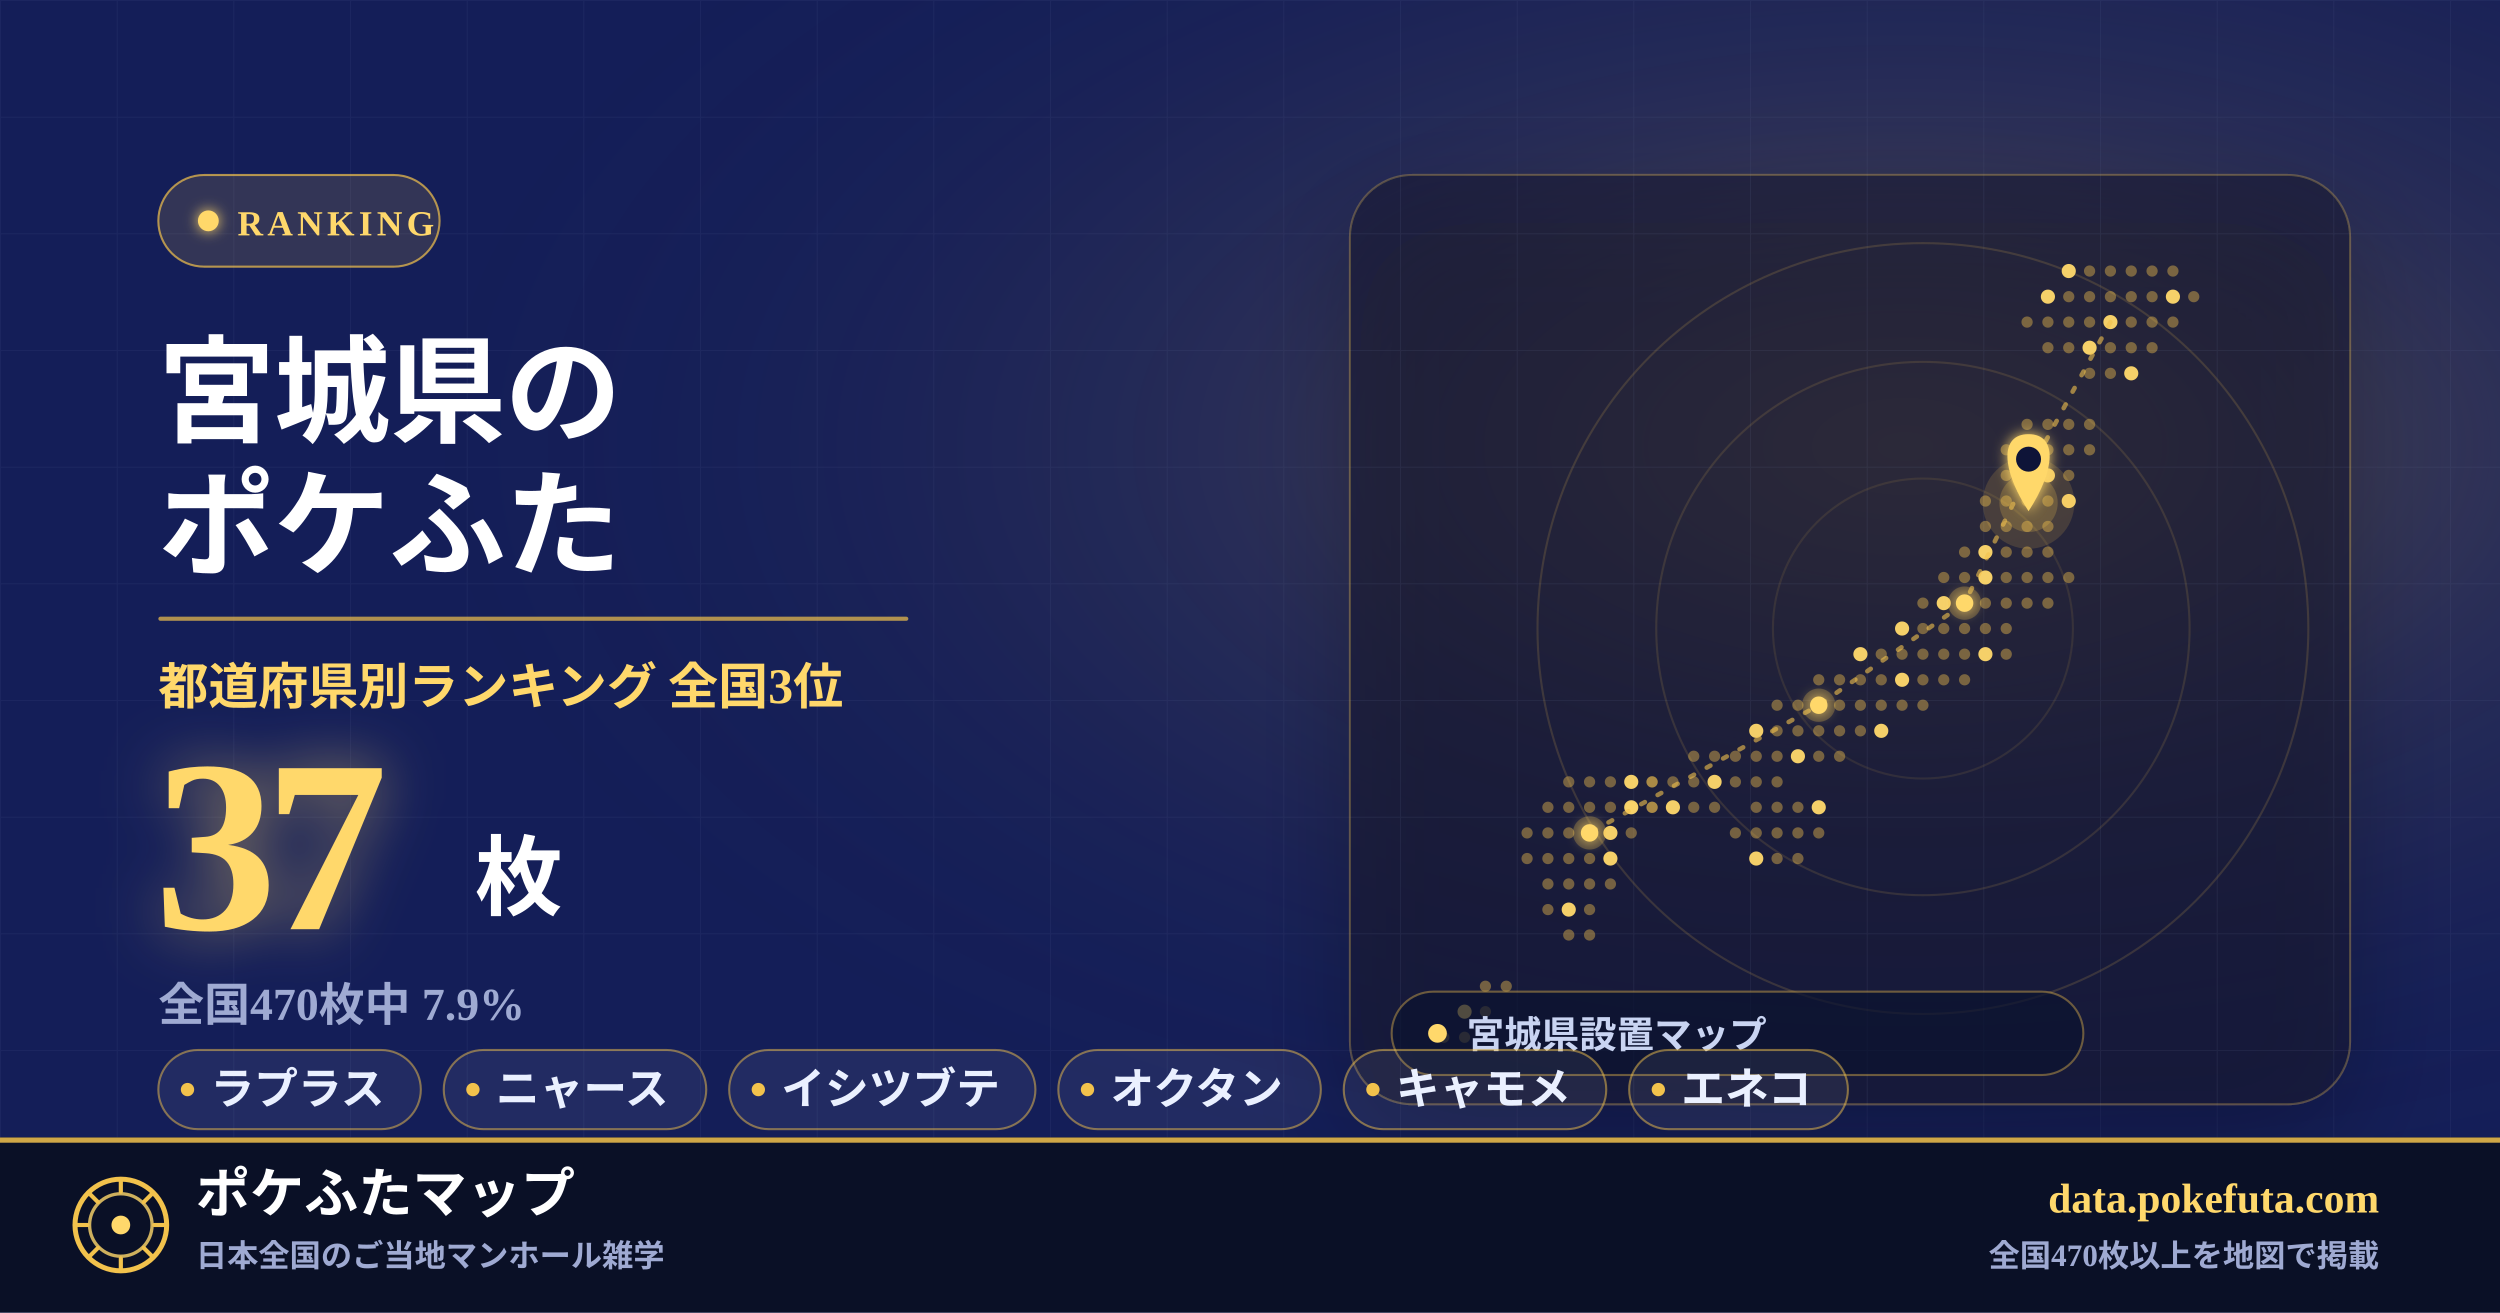
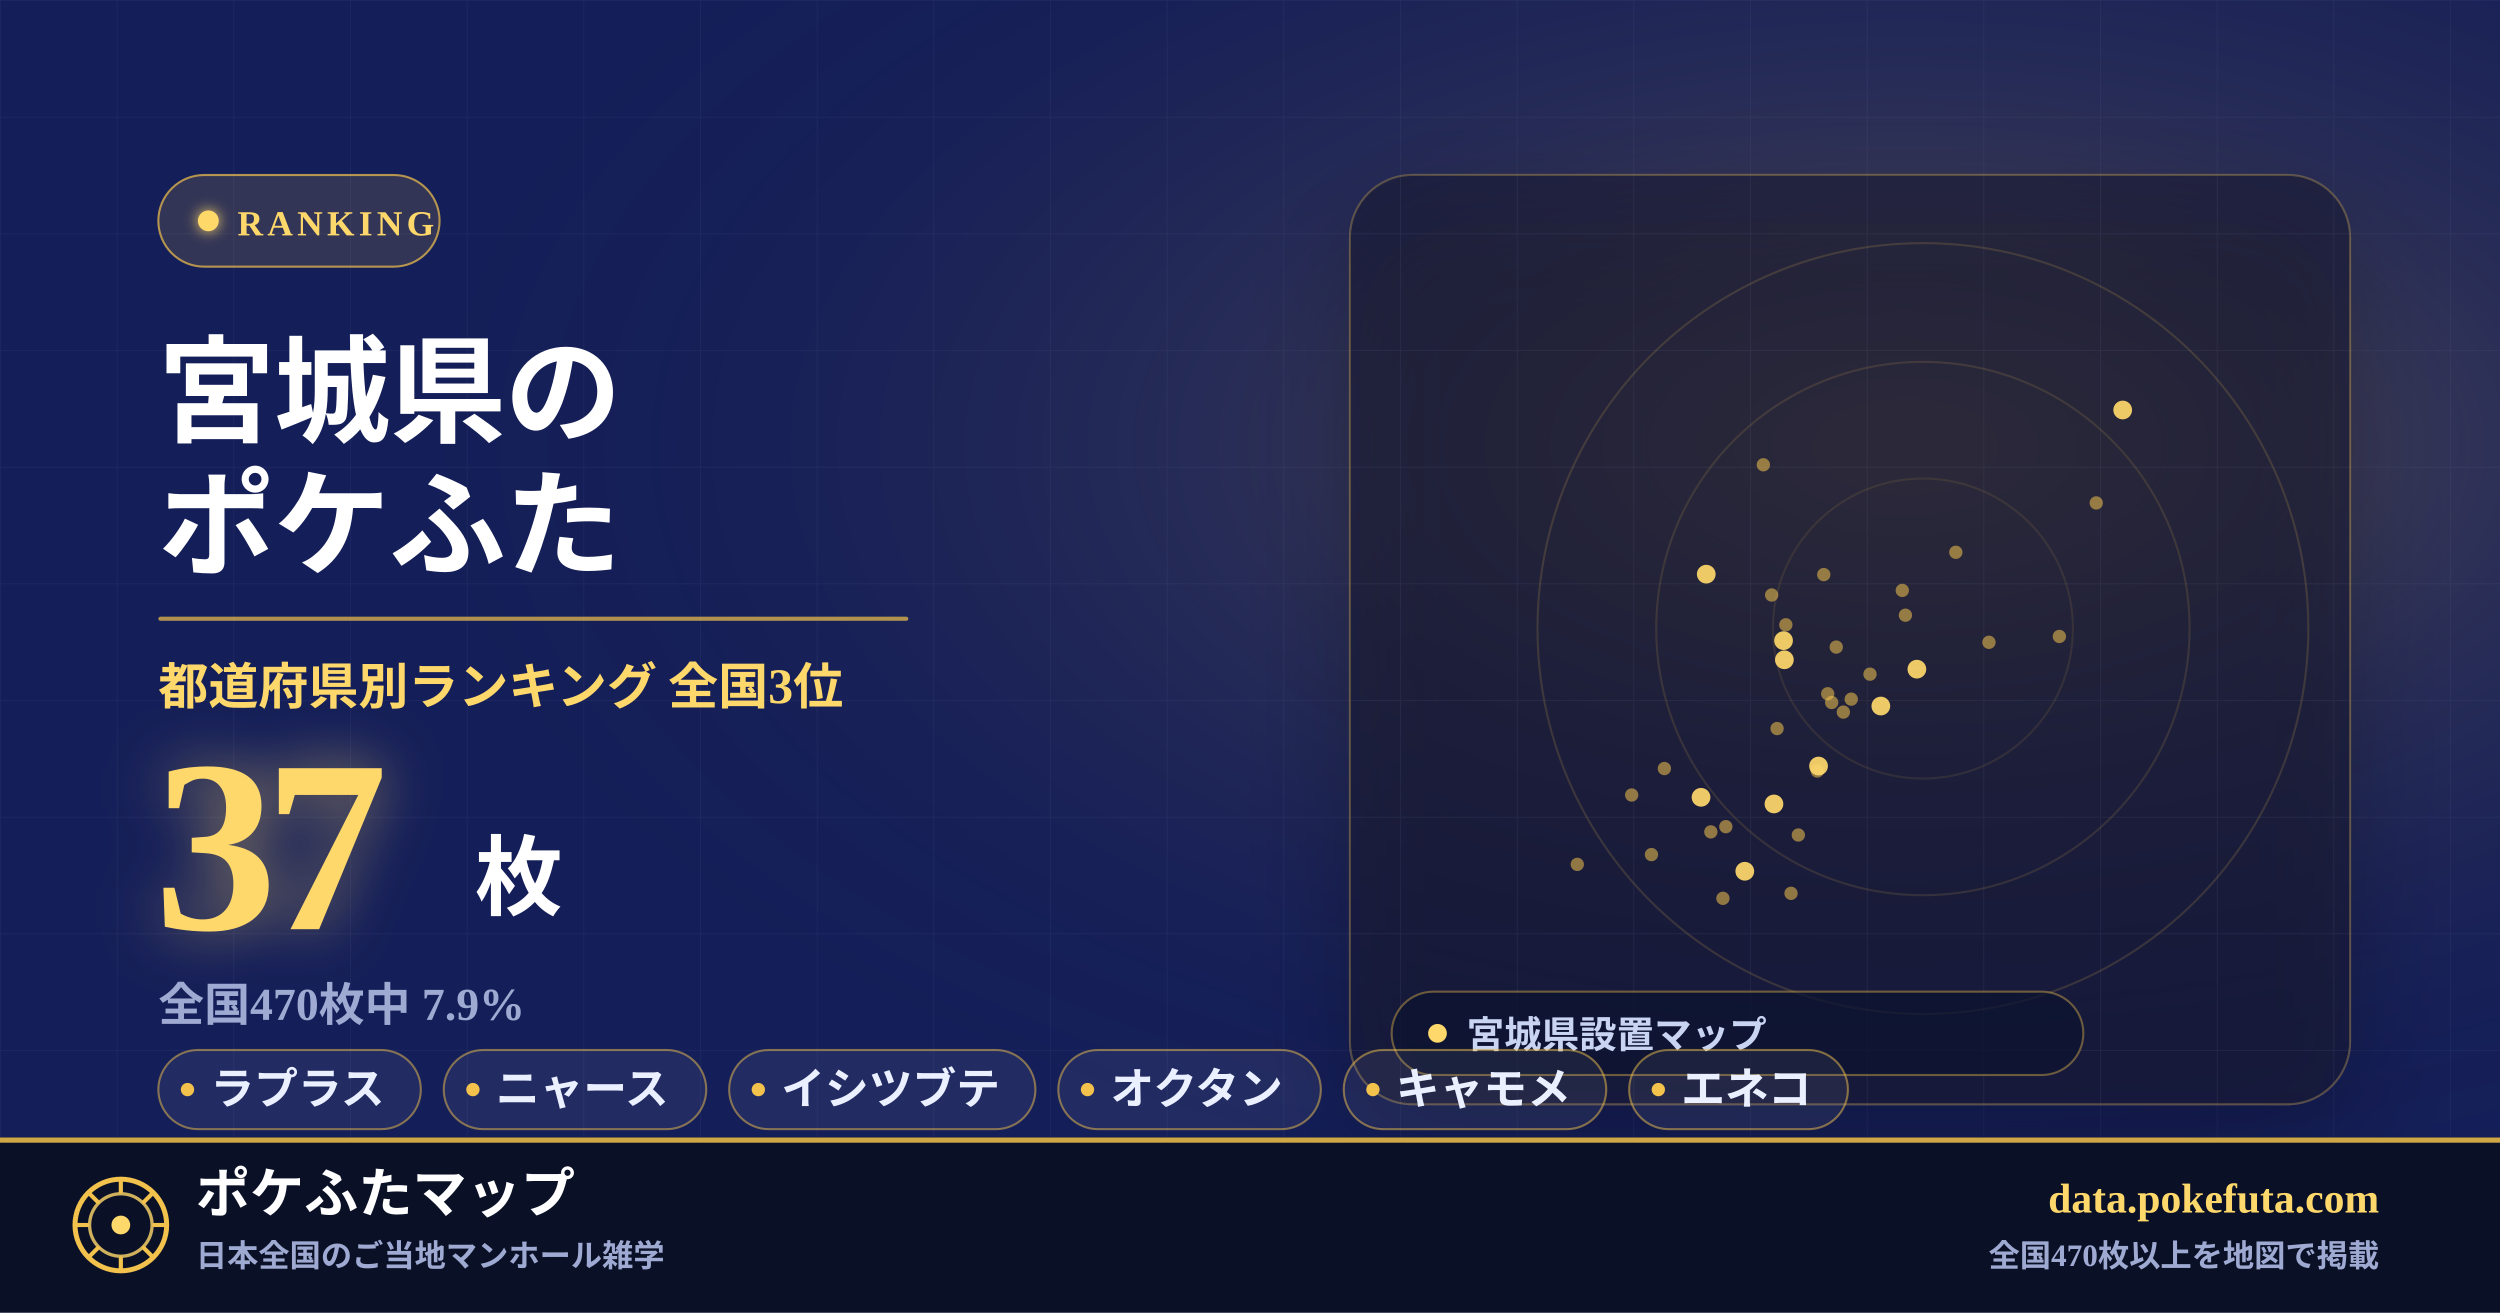
<svg xmlns="http://www.w3.org/2000/svg" width="1200" height="630" viewBox="0 0 1200 630">
  <defs>
    <linearGradient id="bg" x1="0" y1="0" x2="1200" y2="630">
      <stop stop-color="#141E58" />
      <stop offset="1" stop-color="#0D1538" />
    </linearGradient>
    <radialGradient id="glow" cx="76%" cy="34%" r="60%">
      <stop stop-color="#F2C24C" stop-opacity="0.30" />
      <stop offset="42%" stop-color="#F2C24C" stop-opacity="0.10" />
      <stop offset="100%" stop-color="#0D1538" stop-opacity="0" />
    </radialGradient>
    <pattern id="grid" width="56" height="56" patternUnits="userSpaceOnUse">
      <path d="M56 0H0V56" fill="none" stroke="#9FB0E0" stroke-opacity="0.06" />
    </pattern>
    <filter id="pinGlow" x="-120%" y="-120%" width="340%" height="340%">
      <feGaussianBlur stdDeviation="3.2" result="b" />
      <feMerge>
        <feMergeNode in="b" />
        <feMergeNode in="SourceGraphic" />
      </feMerge>
    </filter>
    <filter id="numGlow" x="-40%" y="-60%" width="180%" height="220%">
      <feGaussianBlur stdDeviation="14" />
    </filter>
    <filter id="soft" x="-30%" y="-30%" width="160%" height="160%">
      <feDropShadow dx="0" dy="18" stdDeviation="26" flood-color="#000000" flood-opacity="0.45" />
    </filter>
    <clipPath id="panelClip">
      <rect x="648" y="84" width="480" height="446" rx="30" />
    </clipPath>
  </defs>
  <g id="background">
    <rect width="1200" height="630" fill="url(#bg)" />
    <rect width="1200" height="630" fill="url(#glow)" />
    <rect width="1200" height="630" fill="url(#grid)" />
  </g>
  <g id="map">
    <g filter="url(#soft)">
      <rect x="648" y="84" width="480" height="446" rx="30" fill="#0B1330" fill-opacity="0.55" stroke="#F2C24C" stroke-opacity="0.28" />
    </g>
    <g clip-path="url(#panelClip)">
      <rect x="648" y="84" width="480" height="446" fill="url(#grid)" />
      <circle cx="923" cy="301.7" r="185" fill="none" stroke="#F2C24C" stroke-width="1" opacity="0.16" />
      <circle cx="923" cy="301.7" r="128" fill="none" stroke="#F2C24C" stroke-width="1" opacity="0.13" />
      <circle cx="923" cy="301.7" r="72" fill="none" stroke="#F2C24C" stroke-width="1" opacity="0.1" />
      <g id="map-dots">
-         <circle cx="993" cy="130.1" r="3.4" fill="#FFD86B" opacity="0.95" />
-         <circle cx="1003" cy="130.1" r="2.7" fill="#F2C24C" opacity="0.42" />
-         <circle cx="1013" cy="130.1" r="2.7" fill="#F2C24C" opacity="0.42" />
-         <circle cx="1023" cy="130.1" r="2.7" fill="#F2C24C" opacity="0.42" />
-         <circle cx="1033" cy="130.1" r="2.7" fill="#F2C24C" opacity="0.42" />
-         <circle cx="1043" cy="130.1" r="2.7" fill="#F2C24C" opacity="0.42" />
-         <circle cx="983" cy="142.4" r="3.4" fill="#FFD86B" opacity="0.95" />
-         <circle cx="993" cy="142.4" r="2.7" fill="#F2C24C" opacity="0.42" />
-         <circle cx="1003" cy="142.4" r="2.7" fill="#F2C24C" opacity="0.42" />
-         <circle cx="1013" cy="142.4" r="2.7" fill="#F2C24C" opacity="0.42" />
-         <circle cx="1023" cy="142.4" r="2.7" fill="#F2C24C" opacity="0.42" />
-         <circle cx="1033" cy="142.4" r="2.7" fill="#F2C24C" opacity="0.42" />
-         <circle cx="1043" cy="142.4" r="3.4" fill="#FFD86B" opacity="0.95" />
-         <circle cx="1053" cy="142.4" r="2.7" fill="#F2C24C" opacity="0.42" />
-         <circle cx="973" cy="154.6" r="2.7" fill="#F2C24C" opacity="0.42" />
-         <circle cx="983" cy="154.6" r="2.7" fill="#F2C24C" opacity="0.42" />
-         <circle cx="993" cy="154.6" r="2.7" fill="#F2C24C" opacity="0.42" />
-         <circle cx="1003" cy="154.6" r="2.7" fill="#F2C24C" opacity="0.42" />
-         <circle cx="1013" cy="154.6" r="3.4" fill="#FFD86B" opacity="0.95" />
-         <circle cx="1023" cy="154.6" r="2.7" fill="#F2C24C" opacity="0.42" />
-         <circle cx="1033" cy="154.6" r="2.7" fill="#F2C24C" opacity="0.42" />
-         <circle cx="1043" cy="154.6" r="2.7" fill="#F2C24C" opacity="0.42" />
-         <circle cx="983" cy="166.9" r="2.7" fill="#F2C24C" opacity="0.42" />
-         <circle cx="993" cy="166.9" r="2.7" fill="#F2C24C" opacity="0.42" />
-         <circle cx="1003" cy="166.9" r="3.4" fill="#FFD86B" opacity="0.95" />
-         <circle cx="1013" cy="166.9" r="2.7" fill="#F2C24C" opacity="0.42" />
-         <circle cx="1023" cy="166.9" r="2.7" fill="#F2C24C" opacity="0.42" />
-         <circle cx="1033" cy="166.9" r="2.7" fill="#F2C24C" opacity="0.42" />
-         <circle cx="1003" cy="179.2" r="2.7" fill="#F2C24C" opacity="0.42" />
-         <circle cx="1013" cy="179.2" r="2.7" fill="#F2C24C" opacity="0.42" />
-         <circle cx="1023" cy="179.2" r="3.4" fill="#FFD86B" opacity="0.95" />
-         <circle cx="973" cy="203.7" r="2.7" fill="#F2C24C" opacity="0.42" />
-         <circle cx="983" cy="203.7" r="2.7" fill="#F2C24C" opacity="0.42" />
-         <circle cx="993" cy="203.7" r="2.7" fill="#F2C24C" opacity="0.42" />
-         <circle cx="1003" cy="203.7" r="2.7" fill="#F2C24C" opacity="0.42" />
-         <circle cx="963" cy="215.9" r="2.7" fill="#F2C24C" opacity="0.42" />
-         <circle cx="973" cy="215.9" r="3.4" fill="#FFD86B" opacity="0.95" />
-         <circle cx="983" cy="215.9" r="2.7" fill="#F2C24C" opacity="0.42" />
-         <circle cx="993" cy="215.9" r="2.7" fill="#F2C24C" opacity="0.42" />
-         <circle cx="1003" cy="215.9" r="2.7" fill="#F2C24C" opacity="0.42" />
-         <circle cx="963" cy="228.2" r="2.7" fill="#F2C24C" opacity="0.42" />
-         <circle cx="973" cy="228.2" r="2.7" fill="#F2C24C" opacity="0.42" />
-         <circle cx="983" cy="228.2" r="3.4" fill="#FFD86B" opacity="0.95" />
-         <circle cx="993" cy="228.2" r="2.7" fill="#F2C24C" opacity="0.42" />
-         <circle cx="953" cy="240.5" r="2.7" fill="#F2C24C" opacity="0.42" />
-         <circle cx="963" cy="240.5" r="2.7" fill="#F2C24C" opacity="0.42" />
-         <circle cx="973" cy="240.5" r="2.7" fill="#F2C24C" opacity="0.42" />
-         <circle cx="983" cy="240.5" r="2.7" fill="#F2C24C" opacity="0.42" />
-         <circle cx="993" cy="240.5" r="3.4" fill="#FFD86B" opacity="0.95" />
-         <circle cx="953" cy="252.7" r="2.7" fill="#F2C24C" opacity="0.42" />
-         <circle cx="963" cy="252.7" r="2.7" fill="#F2C24C" opacity="0.42" />
-         <circle cx="973" cy="252.7" r="2.7" fill="#F2C24C" opacity="0.42" />
-         <circle cx="983" cy="252.7" r="2.7" fill="#F2C24C" opacity="0.42" />
-         <circle cx="943" cy="265" r="2.7" fill="#F2C24C" opacity="0.42" />
-         <circle cx="953" cy="265" r="3.4" fill="#FFD86B" opacity="0.95" />
-         <circle cx="963" cy="265" r="2.7" fill="#F2C24C" opacity="0.42" />
-         <circle cx="973" cy="265" r="2.7" fill="#F2C24C" opacity="0.42" />
-         <circle cx="983" cy="265" r="2.7" fill="#F2C24C" opacity="0.42" />
-         <circle cx="933" cy="277.2" r="2.7" fill="#F2C24C" opacity="0.42" />
-         <circle cx="943" cy="277.2" r="2.7" fill="#F2C24C" opacity="0.42" />
-         <circle cx="953" cy="277.2" r="3.4" fill="#FFD86B" opacity="0.95" />
-         <circle cx="963" cy="277.2" r="2.7" fill="#F2C24C" opacity="0.42" />
-         <circle cx="973" cy="277.2" r="2.7" fill="#F2C24C" opacity="0.42" />
-         <circle cx="983" cy="277.2" r="2.7" fill="#F2C24C" opacity="0.42" />
-         <circle cx="993" cy="277.2" r="2.7" fill="#F2C24C" opacity="0.42" />
-         <circle cx="923" cy="289.5" r="2.7" fill="#F2C24C" opacity="0.42" />
-         <circle cx="933" cy="289.5" r="3.4" fill="#FFD86B" opacity="0.95" />
-         <circle cx="943" cy="289.5" r="2.7" fill="#F2C24C" opacity="0.42" />
-         <circle cx="953" cy="289.5" r="2.7" fill="#F2C24C" opacity="0.42" />
-         <circle cx="963" cy="289.5" r="2.7" fill="#F2C24C" opacity="0.42" />
-         <circle cx="973" cy="289.5" r="2.7" fill="#F2C24C" opacity="0.42" />
-         <circle cx="983" cy="289.5" r="2.7" fill="#F2C24C" opacity="0.42" />
-         <circle cx="913" cy="301.7" r="3.4" fill="#FFD86B" opacity="0.95" />
-         <circle cx="923" cy="301.7" r="2.7" fill="#F2C24C" opacity="0.42" />
-         <circle cx="933" cy="301.7" r="2.7" fill="#F2C24C" opacity="0.42" />
-         <circle cx="943" cy="301.7" r="2.7" fill="#F2C24C" opacity="0.42" />
-         <circle cx="953" cy="301.7" r="2.7" fill="#F2C24C" opacity="0.42" />
-         <circle cx="963" cy="301.7" r="2.7" fill="#F2C24C" opacity="0.42" />
-         <circle cx="893" cy="314" r="3.4" fill="#FFD86B" opacity="0.95" />
-         <circle cx="903" cy="314" r="2.7" fill="#F2C24C" opacity="0.42" />
-         <circle cx="913" cy="314" r="2.7" fill="#F2C24C" opacity="0.42" />
-         <circle cx="923" cy="314" r="2.7" fill="#F2C24C" opacity="0.42" />
-         <circle cx="933" cy="314" r="2.7" fill="#F2C24C" opacity="0.42" />
-         <circle cx="943" cy="314" r="2.7" fill="#F2C24C" opacity="0.42" />
-         <circle cx="953" cy="314" r="3.4" fill="#FFD86B" opacity="0.95" />
-         <circle cx="963" cy="314" r="2.7" fill="#F2C24C" opacity="0.42" />
-         <circle cx="873" cy="326.3" r="2.7" fill="#F2C24C" opacity="0.42" />
-         <circle cx="883" cy="326.3" r="2.7" fill="#F2C24C" opacity="0.42" />
-         <circle cx="893" cy="326.3" r="2.7" fill="#F2C24C" opacity="0.42" />
-         <circle cx="903" cy="326.3" r="2.7" fill="#F2C24C" opacity="0.42" />
-         <circle cx="913" cy="326.3" r="3.4" fill="#FFD86B" opacity="0.95" />
-         <circle cx="923" cy="326.3" r="2.7" fill="#F2C24C" opacity="0.42" />
-         <circle cx="933" cy="326.3" r="2.7" fill="#F2C24C" opacity="0.42" />
-         <circle cx="943" cy="326.3" r="2.7" fill="#F2C24C" opacity="0.42" />
-         <circle cx="853" cy="338.5" r="2.7" fill="#F2C24C" opacity="0.42" />
-         <circle cx="863" cy="338.5" r="2.7" fill="#F2C24C" opacity="0.42" />
-         <circle cx="873" cy="338.5" r="3.4" fill="#FFD86B" opacity="0.95" />
-         <circle cx="883" cy="338.5" r="2.7" fill="#F2C24C" opacity="0.42" />
-         <circle cx="893" cy="338.5" r="2.7" fill="#F2C24C" opacity="0.42" />
-         <circle cx="903" cy="338.5" r="2.7" fill="#F2C24C" opacity="0.42" />
-         <circle cx="913" cy="338.5" r="2.7" fill="#F2C24C" opacity="0.42" />
-         <circle cx="923" cy="338.5" r="2.7" fill="#F2C24C" opacity="0.42" />
-         <circle cx="843" cy="350.8" r="3.4" fill="#FFD86B" opacity="0.95" />
-         <circle cx="853" cy="350.8" r="2.7" fill="#F2C24C" opacity="0.42" />
-         <circle cx="863" cy="350.8" r="2.7" fill="#F2C24C" opacity="0.42" />
-         <circle cx="873" cy="350.8" r="2.7" fill="#F2C24C" opacity="0.42" />
-         <circle cx="883" cy="350.8" r="2.7" fill="#F2C24C" opacity="0.42" />
-         <circle cx="893" cy="350.8" r="2.7" fill="#F2C24C" opacity="0.42" />
-         <circle cx="903" cy="350.8" r="3.4" fill="#FFD86B" opacity="0.95" />
-         <circle cx="813" cy="363" r="2.7" fill="#F2C24C" opacity="0.42" />
-         <circle cx="823" cy="363" r="2.7" fill="#F2C24C" opacity="0.42" />
-         <circle cx="833" cy="363" r="2.7" fill="#F2C24C" opacity="0.42" />
-         <circle cx="843" cy="363" r="2.7" fill="#F2C24C" opacity="0.42" />
-         <circle cx="853" cy="363" r="2.7" fill="#F2C24C" opacity="0.42" />
-         <circle cx="863" cy="363" r="3.4" fill="#FFD86B" opacity="0.95" />
-         <circle cx="873" cy="363" r="2.7" fill="#F2C24C" opacity="0.42" />
-         <circle cx="883" cy="363" r="2.7" fill="#F2C24C" opacity="0.42" />
-         <circle cx="793" cy="375.3" r="2.7" fill="#F2C24C" opacity="0.42" />
-         <circle cx="803" cy="375.3" r="2.7" fill="#F2C24C" opacity="0.42" />
-         <circle cx="813" cy="375.3" r="2.7" fill="#F2C24C" opacity="0.42" />
-         <circle cx="823" cy="375.3" r="3.4" fill="#FFD86B" opacity="0.95" />
-         <circle cx="833" cy="375.3" r="2.7" fill="#F2C24C" opacity="0.42" />
-         <circle cx="843" cy="375.3" r="2.7" fill="#F2C24C" opacity="0.42" />
-         <circle cx="853" cy="375.3" r="2.7" fill="#F2C24C" opacity="0.42" />
-         <circle cx="783" cy="387.5" r="2.7" fill="#F2C24C" opacity="0.42" />
-         <circle cx="793" cy="387.5" r="2.7" fill="#F2C24C" opacity="0.42" />
-         <circle cx="803" cy="387.5" r="3.4" fill="#FFD86B" opacity="0.95" />
-         <circle cx="813" cy="387.5" r="2.7" fill="#F2C24C" opacity="0.42" />
-         <circle cx="823" cy="387.5" r="2.7" fill="#F2C24C" opacity="0.42" />
-         <circle cx="843" cy="387.5" r="2.7" fill="#F2C24C" opacity="0.42" />
-         <circle cx="853" cy="387.5" r="2.7" fill="#F2C24C" opacity="0.42" />
-         <circle cx="863" cy="387.5" r="2.7" fill="#F2C24C" opacity="0.42" />
-         <circle cx="873" cy="387.5" r="3.4" fill="#FFD86B" opacity="0.95" />
-         <circle cx="833" cy="399.8" r="2.7" fill="#F2C24C" opacity="0.42" />
-         <circle cx="843" cy="399.8" r="2.7" fill="#F2C24C" opacity="0.42" />
-         <circle cx="853" cy="399.8" r="2.7" fill="#F2C24C" opacity="0.42" />
-         <circle cx="863" cy="399.8" r="2.7" fill="#F2C24C" opacity="0.42" />
-         <circle cx="873" cy="399.8" r="2.7" fill="#F2C24C" opacity="0.42" />
-         <circle cx="843" cy="412.1" r="3.4" fill="#FFD86B" opacity="0.95" />
-         <circle cx="853" cy="412.1" r="2.7" fill="#F2C24C" opacity="0.42" />
-         <circle cx="863" cy="412.1" r="2.7" fill="#F2C24C" opacity="0.42" />
-         <circle cx="753" cy="375.3" r="2.7" fill="#F2C24C" opacity="0.42" />
-         <circle cx="763" cy="375.3" r="2.7" fill="#F2C24C" opacity="0.42" />
-         <circle cx="773" cy="375.3" r="2.7" fill="#F2C24C" opacity="0.42" />
-         <circle cx="783" cy="375.3" r="3.4" fill="#FFD86B" opacity="0.95" />
-         <circle cx="793" cy="375.3" r="2.7" fill="#F2C24C" opacity="0.42" />
-         <circle cx="743" cy="387.5" r="2.7" fill="#F2C24C" opacity="0.42" />
-         <circle cx="753" cy="387.5" r="2.7" fill="#F2C24C" opacity="0.42" />
-         <circle cx="763" cy="387.5" r="2.7" fill="#F2C24C" opacity="0.42" />
-         <circle cx="773" cy="387.5" r="2.7" fill="#F2C24C" opacity="0.42" />
-         <circle cx="783" cy="387.5" r="3.4" fill="#FFD86B" opacity="0.95" />
-         <circle cx="793" cy="387.5" r="2.7" fill="#F2C24C" opacity="0.42" />
-         <circle cx="733" cy="399.8" r="2.7" fill="#F2C24C" opacity="0.42" />
-         <circle cx="743" cy="399.8" r="2.7" fill="#F2C24C" opacity="0.42" />
-         <circle cx="753" cy="399.8" r="2.7" fill="#F2C24C" opacity="0.42" />
-         <circle cx="763" cy="399.8" r="2.7" fill="#F2C24C" opacity="0.42" />
-         <circle cx="773" cy="399.8" r="3.4" fill="#FFD86B" opacity="0.95" />
-         <circle cx="783" cy="399.8" r="2.7" fill="#F2C24C" opacity="0.42" />
-         <circle cx="733" cy="412.1" r="2.7" fill="#F2C24C" opacity="0.42" />
-         <circle cx="743" cy="412.1" r="2.7" fill="#F2C24C" opacity="0.42" />
-         <circle cx="753" cy="412.1" r="2.7" fill="#F2C24C" opacity="0.42" />
-         <circle cx="763" cy="412.1" r="2.7" fill="#F2C24C" opacity="0.42" />
-         <circle cx="773" cy="412.1" r="3.4" fill="#FFD86B" opacity="0.95" />
-         <circle cx="743" cy="424.3" r="2.7" fill="#F2C24C" opacity="0.42" />
-         <circle cx="753" cy="424.3" r="2.7" fill="#F2C24C" opacity="0.42" />
-         <circle cx="763" cy="424.3" r="2.7" fill="#F2C24C" opacity="0.42" />
-         <circle cx="773" cy="424.3" r="2.7" fill="#F2C24C" opacity="0.42" />
-         <circle cx="743" cy="436.6" r="2.7" fill="#F2C24C" opacity="0.42" />
-         <circle cx="753" cy="436.6" r="3.4" fill="#FFD86B" opacity="0.95" />
-         <circle cx="763" cy="436.6" r="2.7" fill="#F2C24C" opacity="0.42" />
-         <circle cx="753" cy="448.8" r="2.7" fill="#F2C24C" opacity="0.42" />
-         <circle cx="763" cy="448.8" r="2.7" fill="#F2C24C" opacity="0.42" />
-         <circle cx="713" cy="473.4" r="2.7" fill="#F2C24C" opacity="0.42" />
-         <circle cx="723" cy="473.4" r="2.7" fill="#F2C24C" opacity="0.42" />
-         <circle cx="703" cy="485.6" r="3.4" fill="#FFD86B" opacity="0.95" />
-         <circle cx="713" cy="485.6" r="2.7" fill="#F2C24C" opacity="0.42" />
-         <circle cx="693" cy="497.9" r="2.7" fill="#F2C24C" opacity="0.42" />
-         <circle cx="703" cy="497.9" r="2.7" fill="#F2C24C" opacity="0.42" />
+         <circle cx="1018.9" cy="196.8" r="4.5" fill="#FFD86B" opacity="0.92" />
+         <circle cx="1006.2" cy="241.4" r="3.2" fill="#F2C24C" opacity="0.55" />
+         <circle cx="988.5" cy="305.5" r="3.2" fill="#F2C24C" opacity="0.55" />
+         <circle cx="954.7" cy="308.3" r="3.2" fill="#F2C24C" opacity="0.55" />
+         <circle cx="920.1" cy="321.2" r="4.5" fill="#FFD86B" opacity="0.92" />
+         <circle cx="897.6" cy="323.6" r="3.2" fill="#F2C24C" opacity="0.55" />
+         <circle cx="888.6" cy="335.6" r="3.2" fill="#F2C24C" opacity="0.55" />
+         <circle cx="877.3" cy="333.0" r="3.2" fill="#F2C24C" opacity="0.55" />
+         <circle cx="902.8" cy="338.9" r="4.5" fill="#FFD86B" opacity="0.92" />
+         <circle cx="884.8" cy="341.8" r="3.2" fill="#F2C24C" opacity="0.55" />
+         <circle cx="853.0" cy="349.7" r="3.2" fill="#F2C24C" opacity="0.55" />
+         <circle cx="872.3" cy="370.1" r="3.2" fill="#F2C24C" opacity="0.55" />
+         <circle cx="851.5" cy="385.9" r="4.5" fill="#FFD86B" opacity="0.92" />
+         <circle cx="863.2" cy="400.8" r="3.2" fill="#F2C24C" opacity="0.55" />
+         <circle cx="859.7" cy="428.8" r="3.2" fill="#F2C24C" opacity="0.55" />
+         <circle cx="792.7" cy="410.2" r="3.2" fill="#F2C24C" opacity="0.55" />
+         <circle cx="837.5" cy="418.2" r="4.5" fill="#FFD86B" opacity="0.92" />
+         <circle cx="938.8" cy="265.1" r="3.2" fill="#F2C24C" opacity="0.55" />
+         <circle cx="846.4" cy="223.1" r="3.2" fill="#F2C24C" opacity="0.55" />
+         <circle cx="875.4" cy="275.8" r="3.2" fill="#F2C24C" opacity="0.55" />
+         <circle cx="856.5" cy="316.7" r="4.5" fill="#FFD86B" opacity="0.92" />
+         <circle cx="783.2" cy="381.6" r="3.2" fill="#F2C24C" opacity="0.55" />
+         <circle cx="757.1" cy="414.9" r="3.2" fill="#F2C24C" opacity="0.55" />
+         <circle cx="821.2" cy="399.3" r="3.2" fill="#F2C24C" opacity="0.55" />
+         <circle cx="816.5" cy="382.7" r="4.5" fill="#FFD86B" opacity="0.92" />
+         <circle cx="828.4" cy="396.8" r="3.2" fill="#F2C24C" opacity="0.55" />
+         <circle cx="798.9" cy="368.9" r="3.2" fill="#F2C24C" opacity="0.55" />
+         <circle cx="827.0" cy="431.2" r="3.2" fill="#F2C24C" opacity="0.55" />
+         <circle cx="856.1" cy="307.5" r="4.5" fill="#FFD86B" opacity="0.92" />
+         <circle cx="881.4" cy="310.6" r="3.2" fill="#F2C24C" opacity="0.55" />
+         <circle cx="857.2" cy="299.9" r="3.2" fill="#F2C24C" opacity="0.55" />
+         <circle cx="850.4" cy="285.6" r="3.2" fill="#F2C24C" opacity="0.55" />
+         <circle cx="819.0" cy="275.6" r="4.5" fill="#FFD86B" opacity="0.92" />
+         <circle cx="913.1" cy="283.4" r="3.2" fill="#F2C24C" opacity="0.55" />
+         <circle cx="914.6" cy="295.3" r="3.2" fill="#F2C24C" opacity="0.55" />
+         <circle cx="879.2" cy="337.2" r="3.2" fill="#F2C24C" opacity="0.55" />
+         <circle cx="872.9" cy="367.7" r="4.5" fill="#FFD86B" opacity="0.92" />
      </g>
-       <g id="map-route">
-         <polyline points="1013,154.6 973,228.2 943,289.5 873,338.5 763,399.8" fill="none" stroke="#F2C24C" stroke-width="2.2" stroke-dasharray="2 7" stroke-linecap="round" opacity="0.6" />
-         <circle cx="973" cy="228.2" r="8" fill="#F2C24C" opacity="0.25" />
-         <circle cx="973" cy="228.2" r="4.2" fill="#FFD86B" filter="url(#pinGlow)" />
-         <circle cx="943" cy="289.5" r="8" fill="#F2C24C" opacity="0.25" />
-         <circle cx="943" cy="289.5" r="4.2" fill="#FFD86B" filter="url(#pinGlow)" />
-         <circle cx="873" cy="338.5" r="8" fill="#F2C24C" opacity="0.25" />
-         <circle cx="873" cy="338.5" r="4.2" fill="#FFD86B" filter="url(#pinGlow)" />
-         <circle cx="763" cy="399.8" r="8" fill="#F2C24C" opacity="0.25" />
-         <circle cx="763" cy="399.8" r="4.2" fill="#FFD86B" filter="url(#pinGlow)" />
-         <g transform="translate(973.7 241.4)">
-           <circle cx="0" cy="0" r="22" fill="#F2C24C" opacity="0.16" />
-           <circle cx="0" cy="0" r="14" fill="#F2C24C" opacity="0.22" />
-           <path d="M0 4C-13 -16 -14 -33 0 -33C14 -33 13 -16 0 4Z" fill="#FFD86B" filter="url(#pinGlow)" />
-           <circle cx="0" cy="-21" r="6" fill="#0E1438" />
-         </g>
-       </g>
+       <g id="map-route" />
    </g>
    <g id="map-caption-pill">
      <rect x="668" y="476" width="332" height="40" rx="20" fill="#0B1330" fill-opacity="0.7" stroke="#F2C24C" stroke-opacity="0.4" />
      <circle cx="690" cy="496" r="4.5" fill="#FFD86B" />
      <text id="map-caption" class="jp" x="704" y="503" font-size="18" font-weight="700" fill="#C9D4F2">宮城県設置マップ</text>
    </g>
  </g>
  <g id="content">
    <g id="category">
      <rect x="76" y="84" width="135" height="44" rx="22" fill="#F2C24C" fill-opacity="0.14" stroke="#F2C24C" stroke-opacity="0.7" />
      <circle cx="100" cy="106" r="5" fill="#FFD86B" filter="url(#pinGlow)" />
      <text id="cat-label" class="mono" x="114" y="113" font-size="17" font-weight="900" letter-spacing="0.12em" fill="#FFD86B">RANKING</text>
    </g>
    <text id="title-1" class="jp" x="76" y="208" font-size="56" font-weight="900" fill="#FFFFFF" letter-spacing="-0.01em">宮城県の</text>
    <text id="title-2" class="jp" x="76" y="272" font-size="56" font-weight="900" fill="#FFFFFF" letter-spacing="-0.01em">ポケふた</text>
    <rect x="76" y="296" width="360" height="2" rx="1" fill="#F2C24C" opacity="0.7" />
    <text id="num-kicker" class="jp" x="76" y="338" font-size="24" font-weight="800" fill="#FFD86B">都道府県別ランキング 全国3位</text>
    <text id="main-number-glow" class="en" x="74" y="446" font-size="118" font-weight="900" fill="#FFD86B" letter-spacing="-0.05em" filter="url(#numGlow)" opacity="0.55">37</text>
    <text id="main-number" class="en" x="74" y="446" font-size="118" font-weight="900" fill="#FFD86B" letter-spacing="-0.05em">37</text>
    <text id="main-unit" class="jp" x="228" y="436" font-size="42" font-weight="900" fill="#FFFFFF">枚</text>
    <text id="description" class="jp" x="76" y="490" font-size="22" font-weight="700" fill="#9FAAD2">全国470枚中 7.9%</text>
    <g id="chips">
      <g>
        <rect id="chip-bg-1" x="76" y="504" width="126" height="38" rx="19" fill="#FFFFFF" fill-opacity="0.06" stroke="#F2C24C" stroke-opacity="0.5" />
        <circle cx="90" cy="523" r="3.2" fill="#F2C24C" />
        <text id="chip-1" class="jp" x="101" y="530" font-size="21" font-weight="700" fill="#EAF0FF">ラプラス</text>
      </g>
      <g>
        <rect id="chip-bg-2" x="213" y="504" width="126" height="38" rx="19" fill="#FFFFFF" fill-opacity="0.06" stroke="#F2C24C" stroke-opacity="0.5" />
        <circle cx="227" cy="523" r="3.2" fill="#F2C24C" />
        <text id="chip-2" class="jp" x="238" y="530" font-size="21" font-weight="700" fill="#EAF0FF">ニャース</text>
      </g>
      <g>
        <rect id="chip-bg-3" x="350" y="504" width="147" height="38" rx="19" fill="#FFFFFF" fill-opacity="0.06" stroke="#F2C24C" stroke-opacity="0.5" />
        <circle cx="364" cy="523" r="3.2" fill="#F2C24C" />
        <text id="chip-3" class="jp" x="375" y="530" font-size="21" font-weight="700" fill="#EAF0FF">イシツブテ</text>
      </g>
      <g>
        <rect id="chip-bg-4" x="508" y="504" width="126" height="38" rx="19" fill="#FFFFFF" fill-opacity="0.06" stroke="#F2C24C" stroke-opacity="0.5" />
        <circle cx="522" cy="523" r="3.2" fill="#F2C24C" />
        <text id="chip-4" class="jp" x="533" y="530" font-size="21" font-weight="700" fill="#EAF0FF">オクタン</text>
      </g>
      <g>
        <rect id="chip-bg-5" x="645" y="504" width="126" height="38" rx="19" fill="#FFFFFF" fill-opacity="0.06" stroke="#F2C24C" stroke-opacity="0.5" />
        <circle cx="659" cy="523" r="3.2" fill="#F2C24C" />
        <text id="chip-5" class="jp" x="670" y="530" font-size="21" font-weight="700" fill="#EAF0FF">キャモメ</text>
      </g>
      <g>
        <rect id="chip-bg-6" x="782" y="504" width="105" height="38" rx="19" fill="#FFFFFF" fill-opacity="0.06" stroke="#F2C24C" stroke-opacity="0.5" />
        <circle cx="796" cy="523" r="3.2" fill="#F2C24C" />
        <text id="chip-6" class="jp" x="807" y="530" font-size="21" font-weight="700" fill="#EAF0FF">エネコ</text>
      </g>
    </g>
  </g>
  <g id="footer">
    <rect x="0" y="546" width="1200" height="84" fill="#0A1026" />
    <rect x="0" y="546" width="1200" height="2.5" fill="#F2C24C" opacity="0.85" />
    <g id="brand-mark" transform="translate(58 588)">
      <circle r="22" fill="none" stroke="#F2C24C" stroke-width="2.4" />
      <circle r="15" fill="none" stroke="#FFD86B" stroke-width="1.6" stroke-opacity="0.8" />
      <circle r="4.5" fill="#FFD86B" />
      <g stroke="#F2C24C" stroke-width="2" stroke-linecap="round">
        <line x1="0" y1="-22" x2="0" y2="-16" />
        <line x1="0" y1="16" x2="0" y2="22" />
        <line x1="-22" y1="0" x2="-16" y2="0" />
        <line x1="16" y1="0" x2="22" y2="0" />
        <line x1="15.5" y1="15.5" x2="11" y2="11" />
        <line x1="-15.5" y1="15.5" x2="-11" y2="11" />
        <line x1="15.5" y1="-15.5" x2="11" y2="-11" />
        <line x1="-15.5" y1="-15.5" x2="-11" y2="-11" />
      </g>
    </g>
    <text id="footer-name" class="jp" x="94" y="582" font-size="26" font-weight="900" fill="#FFFFFF">ポケふたマップ</text>
    <text id="footer-sub" class="jp" x="94" y="608" font-size="15" font-weight="700" fill="#9FAAD2">日本全国のご当地マンホール雑学</text>
    <text id="footer-url" class="mono" x="1142" y="582" text-anchor="end" font-size="20" font-weight="900" fill="#FFD86B">data.pokefuta.com</text>
    <text id="footer-note" class="jp" x="1142" y="608" text-anchor="end" font-size="15" font-weight="700" fill="#9FAAD2">全国470枚以上を地図で掲載</text>
    <g transform="translate(1142 552)">
      <circle cx="-36" cy="0" r="0" />
    </g>
  </g>
</svg>
